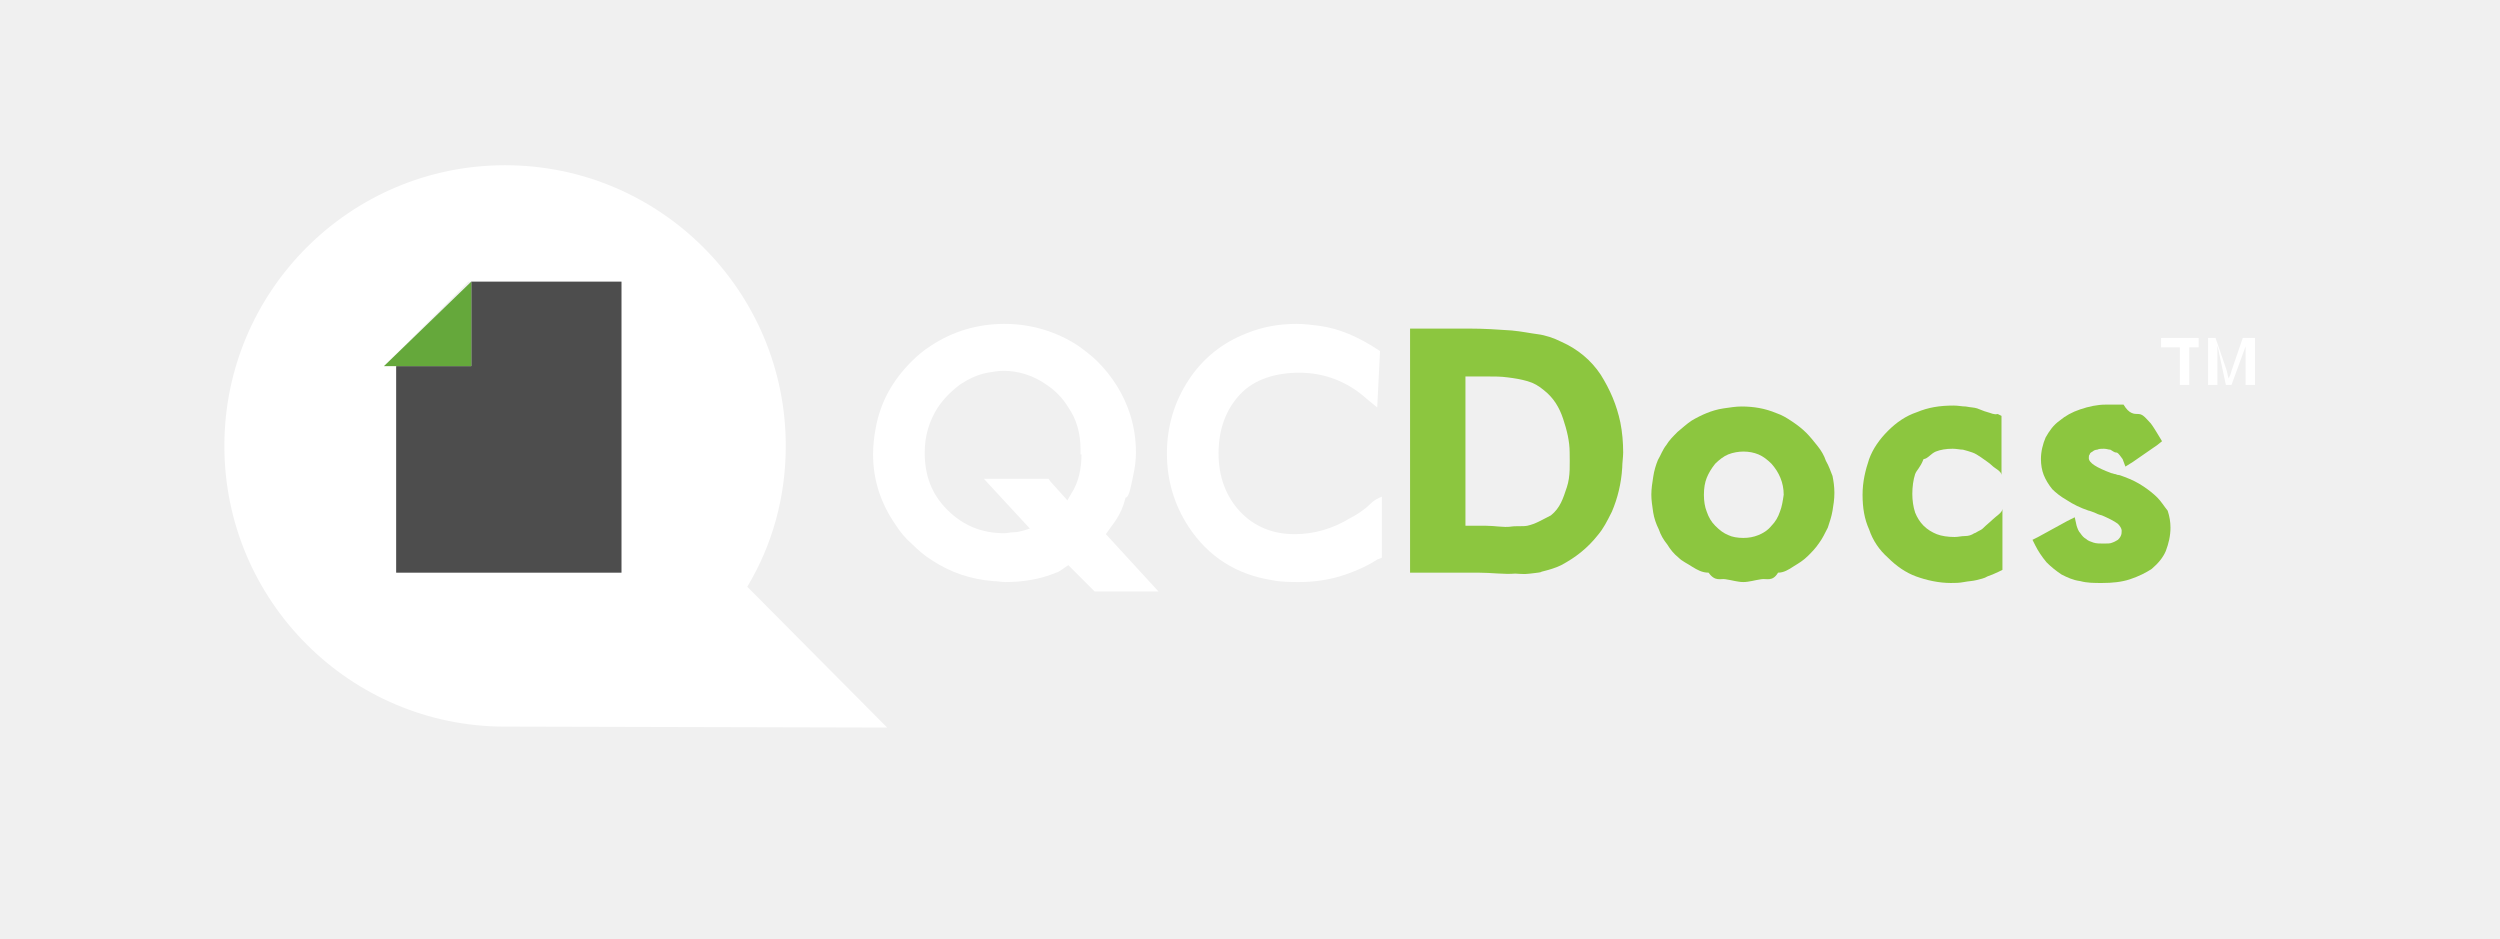
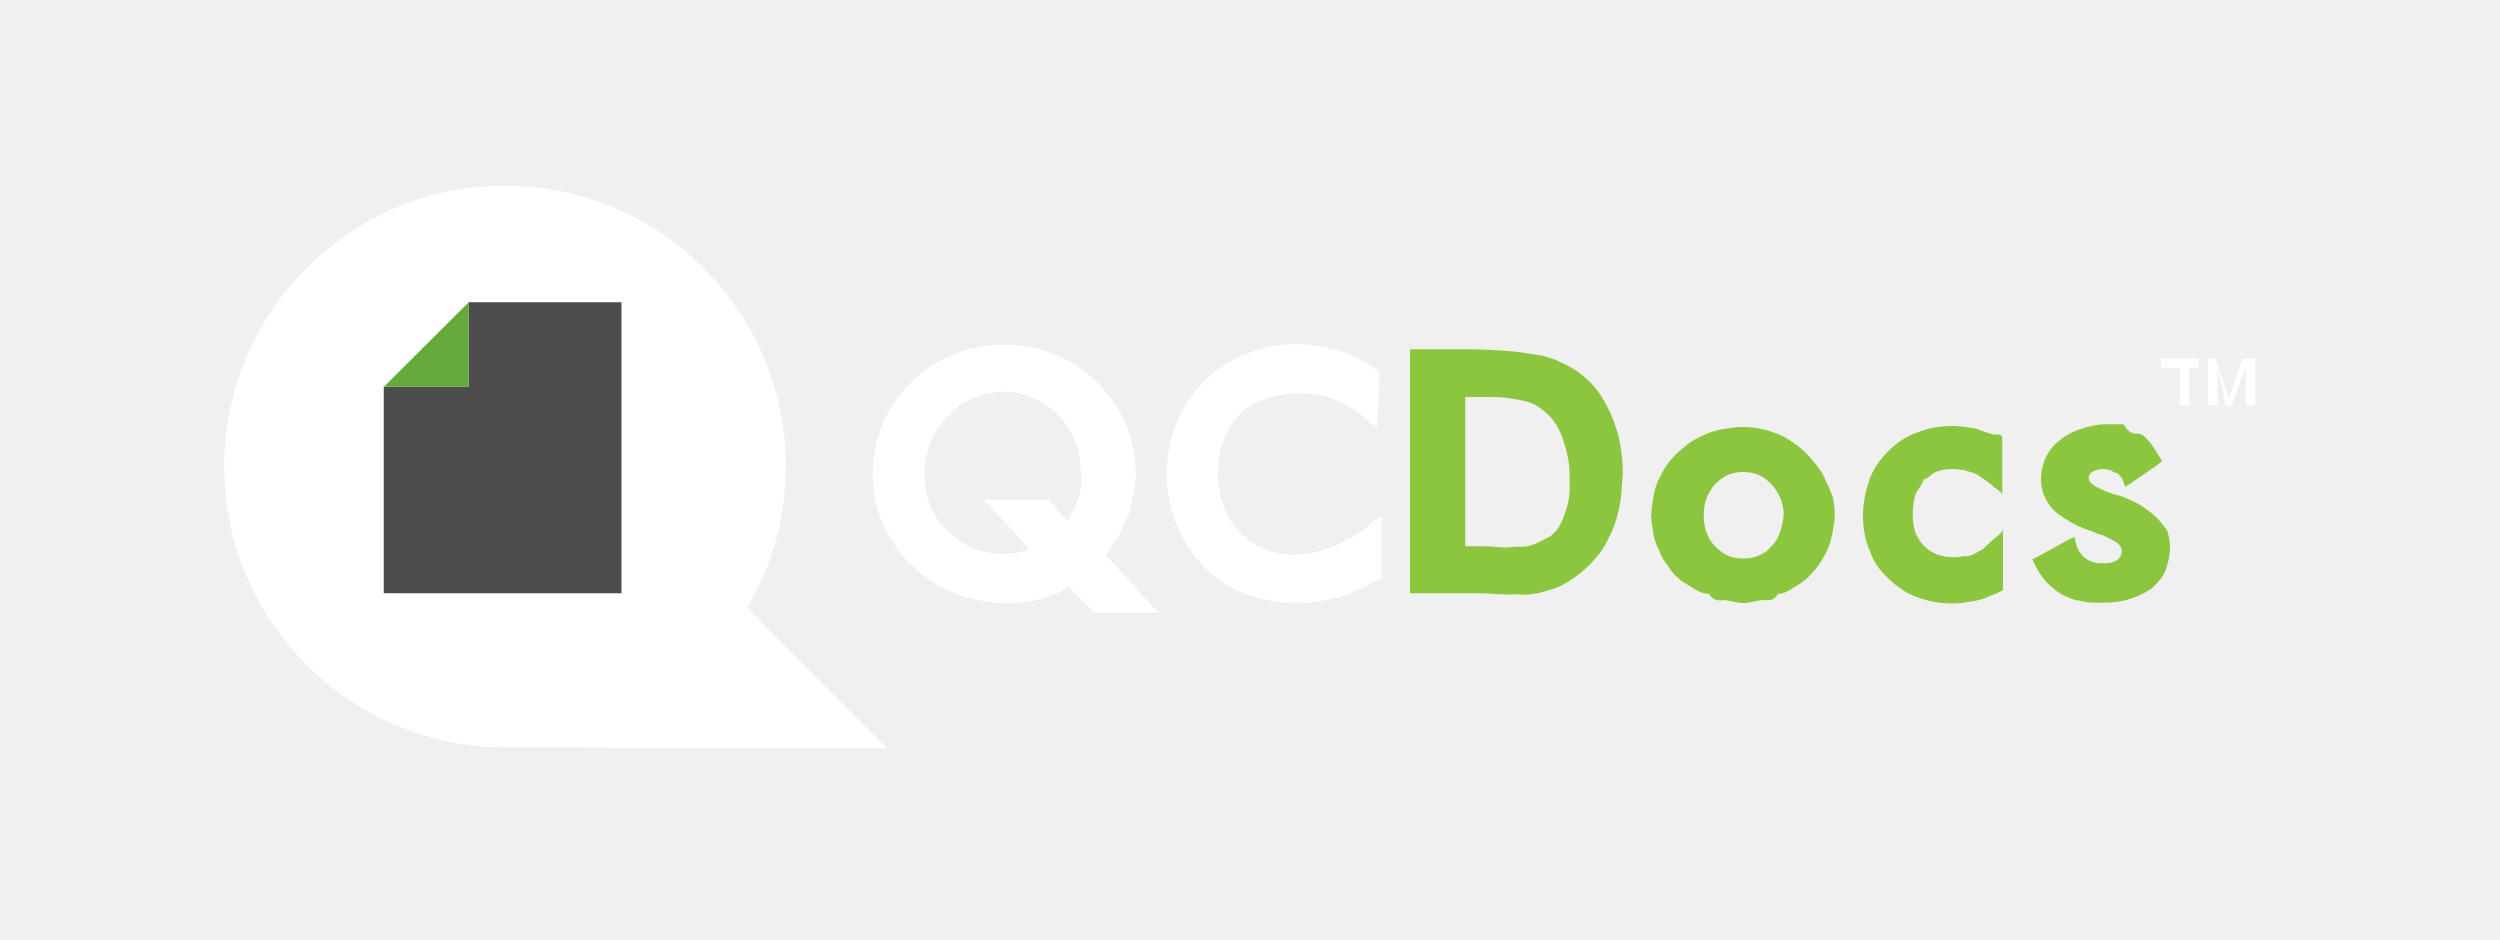
- <svg xmlns="http://www.w3.org/2000/svg" version="1.1" x="0px" y="0px" viewBox="0 0 266.3 100" enable-background="new 0 0 266.3 100" xml:space="preserve">
-   <g id="Layer_1" display="none">
-     <rect x="-45.8" y="-17" display="inline" fill="#FF0000" width="479" height="160" />
+ <svg xmlns="http://www.w3.org/2000/svg" version="1.1" id="Layer_1" x="0px" y="0px" viewBox="0 554 1000 376" enable-background="new 0 554 1000 376" xml:space="preserve">
+   <g id="Layer_1_1_" display="none">
+     <rect x="-172" y="498.4" display="inline" fill="#FF0000" width="1798.7" height="600.8" />
  </g>
  <g id="Logo_w_x2F_green_-_negative_symbol">
    <g id="QCDocs_w_x2F_green">
      <g>
-         <path fill="none" d="M111.6,41.1c-1.4-1-3-1.5-4.6-1.5c-0.6,0-1.1,0.1-1.7,0.2c-1.1,0.2-2.1,0.7-3,1.3c-0.9,0.6-1.7,1.4-2.3,2.4     c-0.9,1.4-1.4,3-1.4,4.8c0,2.4,0.8,4.5,2.4,6.1s3.6,2.5,6.1,2.5c0.3,0,0.6,0,0.9-0.1c0.6,0,1.2-0.2,1.8-0.5l-4.9-5.3h6.9l0.2,0.3     l1.8,2c0.1-0.2,0.3-0.4,0.5-0.6c0.7-1.3,1.1-2.7,1.1-4.2V48c0-1.7-0.5-3.2-1.3-4.5C113.2,42.5,112.5,41.7,111.6,41.1z" />
-         <path fill="none" d="M164.6,41.6c-0.6-0.5-1.2-0.8-1.8-1s-1.4-0.3-2.1-0.4c-0.7-0.1-1.3-0.1-2.2-0.1s-1.2,0-2.2,0V56h2.1     c0.9,0,1.9,0.2,2.6,0.1c0.6,0,1.4,0,1.9-0.1c0.9-0.2,1.5-0.6,2.5-1.1v0c1-0.8,1.3-1.8,1.7-3s0.4-2.4,0.4-3.6s-0.3-2.5-0.7-3.6     S165.6,42.5,164.6,41.6z" />
-         <path fill="none" d="M187.3,48.4c-0.5-0.2-1.1-0.3-1.6-0.3c-0.6,0-1.1,0.1-1.6,0.3c-0.5,0.2-0.9,0.6-1.4,1     c-0.4,0.5-0.8,1-0.9,1.5c-0.2,0.6-0.3,1.2-0.3,1.8c0,0.7,0.1,1.3,0.3,1.8c0.2,0.6,0.5,1.1,0.9,1.5c0.4,0.5,0.9,0.8,1.4,1     c0.5,0.2,1,0.3,1.6,0.3c0.6,0,1.2-0.1,1.6-0.3c0.5-0.2,0.9-0.5,1.4-1c0.4-0.4,0.7-0.9,0.9-1.5c0.2-0.5,0.3-1.1,0.3-1.8     c0-1.3-0.4-2.4-1.3-3.3C188.3,49,187.8,48.6,187.3,48.4z" />
-         <path fill="#FFFFFF" d="M119.9,53L119.9,53c0.4,0,0.6-1.4,0.8-2.3c0.2-0.9,0.3-1.7,0.3-2.5c0-1.4-0.2-2.7-0.6-4     c-0.7-2.2-1.9-4.1-3.5-5.7c-0.6-0.6-1.4-1.2-2.1-1.7c-2.3-1.5-5-2.3-7.8-2.3c-2.9,0-5.5,0.8-7.8,2.3c-0.8,0.5-1.5,1.1-2.1,1.7     c-2,2-3.3,4.3-3.8,7c-0.2,1-0.3,2-0.3,2.9c0,2.7,0.8,5.2,2.4,7.5c0.5,0.8,1.1,1.5,1.8,2.1c0.6,0.6,1.3,1.2,2.1,1.7     c2,1.3,4.1,2,6.5,2.2c0.4,0,0.9,0.1,1.3,0.1c1.9,0,3.7-0.3,5.4-1c0.4-0.1,0.8-0.5,1.3-0.8l2.8,2.8h6.8l-5.6-6.1     C118.6,55.7,119.4,55,119.9,53z M115.2,48.4c0,1.5-0.3,3-1.1,4.2c-0.1,0.2-0.3,0.5-0.4,0.7l-1.8-2l-0.2-0.3h-6.9l4.9,5.3     c-0.6,0.2-1.2,0.4-1.8,0.4c-0.3,0-0.6,0.1-0.9,0.1c-2.4,0-4.4-0.8-6.1-2.5s-2.4-3.7-2.4-6.1c0-1.8,0.5-3.4,1.4-4.8     c0.6-0.9,1.4-1.7,2.3-2.4c0.9-0.6,1.9-1.1,3-1.3c0.6-0.1,1.1-0.2,1.7-0.2c1.6,0,3.2,0.5,4.6,1.5c0.9,0.6,1.7,1.4,2.3,2.4     c0.9,1.3,1.3,2.8,1.3,4.5V48.4z" />
-         <path fill="#FFFFFF" d="M138.4,39.7c2.6,0,5.1,0.9,7.2,2.8l1.1,0.9l0.3-6l-0.3-0.2c-2-1.3-4-2.2-6.2-2.5     c-0.8-0.1-1.6-0.2-2.4-0.2c-1.8,0-3.6,0.3-5.3,1c-2.6,1-4.7,2.7-6.2,5c-1.5,2.3-2.3,4.9-2.3,7.8c0,2.9,0.8,5.5,2.3,7.8     c2.1,3.2,5.1,5.1,8.9,5.7c1,0.2,2,0.2,2.9,0.2c1.5,0,2.9-0.2,4.3-0.6c1.3-0.4,2.8-1,4-1.8l0.5-0.2v-6.5c-1,0.4-1.2,0.8-1.7,1.2     s-1.1,0.8-1.7,1.1c-1.8,1.1-3.8,1.7-5.9,1.7c-2.3,0-4.3-0.8-5.8-2.4c-1.5-1.6-2.3-3.7-2.3-6.2c0-2.6,0.8-4.7,2.3-6.3     S135.9,39.7,138.4,39.7z" />
-         <path fill="#8CC63F" d="M170.5,39.9c-1-1.5-2.4-2.7-4.2-3.5c-0.8-0.4-1.7-0.7-2.5-0.8s-1.7-0.3-2.8-0.4c-1.4-0.1-2.9-0.2-4.6-0.2     h-6.2v26h7.3c1.4,0,2.7,0.2,3.9,0.1c0.3,0,0.9,0.1,1.6,0s1.1-0.1,1.2-0.2c0.8-0.2,1.5-0.4,2.1-0.7c1.5-0.8,2.8-1.8,3.9-3.2     c0.6-0.7,1-1.5,1.5-2.5c0.6-1.4,1-3,1.1-4.7c0-0.5,0.1-1.1,0.1-1.6c0-1.1-0.1-2.2-0.3-3.2C172.2,43.1,171.5,41.5,170.5,39.9z      M166.9,51.9c-0.4,1.2-0.7,2.2-1.7,3v0c-1,0.5-1.6,0.9-2.5,1.1c-0.5,0.1-1.2,0-1.8,0.1c-0.7,0.1-1.7-0.1-2.7-0.1h-2.1V40.1     c1,0,1.3,0,2.2,0s1.6,0,2.3,0.1c0.8,0.1,1.4,0.2,2.1,0.4s1.2,0.5,1.8,1c1,0.8,1.6,1.8,2,3s0.7,2.4,0.7,3.6S167.3,50.7,166.9,51.9     z" />
-         <path fill="#8CC63F" d="M194.5,49.1c-0.2-0.6-0.5-1.1-0.9-1.6s-0.8-1-1.2-1.4c-0.4-0.4-0.9-0.8-1.5-1.2c-0.6-0.4-1.1-0.7-1.7-0.9     c-1.2-0.5-2.4-0.7-3.7-0.7c-0.6,0-1.2,0.1-1.9,0.2c-0.7,0.1-1.3,0.3-1.8,0.5c-0.5,0.2-1.1,0.5-1.6,0.8c-0.6,0.4-1,0.8-1.5,1.2     c-0.5,0.5-0.9,0.9-1.2,1.4c-0.4,0.5-0.6,1.1-0.9,1.6c-0.2,0.5-0.4,1.1-0.5,1.8c-0.1,0.6-0.2,1.3-0.2,1.9c0,0.6,0.1,1.2,0.2,1.9     c0.1,0.6,0.3,1.2,0.6,1.8c0.2,0.6,0.5,1.1,0.9,1.6c0.3,0.5,0.7,1,1.2,1.4c0.4,0.4,0.9,0.6,1.5,1c0.5,0.3,1,0.6,1.7,0.6h0     c0.7,1,1.3,0.6,1.8,0.7c0.7,0.1,1.3,0.3,1.9,0.3s1.2-0.2,1.9-0.3c0.6-0.1,1.2,0.3,1.8-0.7h0c0.6,0,1.1-0.3,1.7-0.7     c0.5-0.3,1-0.6,1.5-1.1c0.4-0.4,0.8-0.8,1.2-1.4c0.3-0.4,0.6-1,0.9-1.6c0.2-0.6,0.4-1.2,0.5-1.8c0.1-0.6,0.2-1.2,0.2-1.9     s-0.1-1.3-0.2-1.8C195,50.2,194.8,49.6,194.5,49.1z M189.6,54.5c-0.2,0.6-0.5,1.1-0.9,1.5c-0.4,0.5-0.9,0.8-1.4,1     c-0.5,0.2-1,0.3-1.6,0.3c-0.6,0-1.2-0.1-1.6-0.3c-0.5-0.2-0.9-0.5-1.4-1c-0.4-0.4-0.7-0.9-0.9-1.5c-0.2-0.5-0.3-1.1-0.3-1.8     c0-0.7,0.1-1.3,0.3-1.8c0.2-0.5,0.5-1,0.9-1.5c0.4-0.4,0.9-0.8,1.4-1c0.5-0.2,1.1-0.3,1.6-0.3c0.6,0,1.1,0.1,1.6,0.3     c0.5,0.2,1,0.6,1.4,1c0.8,0.9,1.3,2,1.3,3.3C189.9,53.4,189.8,54,189.6,54.5z" />
-         <path fill="#8CC63F" d="M211.7,43.9c-0.4-0.1-0.8-0.3-1.1-0.4c-0.3-0.1-0.7-0.1-1.2-0.2c-0.4,0-0.8-0.1-1.3-0.1     c-1.5,0-2.7,0.2-3.9,0.7c-1.2,0.4-2.2,1.1-3.1,2c-0.9,0.9-1.6,1.9-2,3c-0.4,1.2-0.7,2.4-0.7,3.8c0,1.4,0.2,2.6,0.7,3.7     c0.4,1.2,1.1,2.2,2,3c0.9,0.9,1.9,1.6,3,2c1.1,0.4,2.4,0.7,3.7,0.7c0.4,0,0.9,0,1.4-0.1c0.5-0.1,0.9-0.1,1.3-0.2     c0.4-0.1,0.9-0.2,1.2-0.4c0.3-0.1,0.8-0.3,1.2-0.5l0.4-0.2v-6.5c0,0.4-0.7,0.8-1,1.1s-0.7,0.6-1.1,1c-0.1,0.1-0.3,0.2-0.5,0.3     s-0.3,0.2-0.4,0.2c-0.3,0.2-0.6,0.3-1,0.3s-0.7,0.1-1.1,0.1c-0.7,0-1.4-0.1-1.9-0.3c-0.5-0.2-1-0.5-1.4-0.9     c-0.4-0.4-0.7-0.9-0.9-1.4c-0.2-0.6-0.3-1.3-0.3-2c0-0.7,0.1-1.5,0.3-2.1c0.2-0.5,0.5-0.6,0.9-1.6h0c0.4,0,0.8-0.6,1.3-0.8     c0.5-0.2,1.1-0.3,1.8-0.3c0.4,0,0.8,0.1,1.1,0.1c0.4,0.1,0.7,0.2,1,0.3s0.6,0.3,0.9,0.5c0.4,0.3,0.9,0.6,1.2,0.9s1,0.6,1,1v-6.3     l-0.4-0.2C212.4,44.2,212.1,44,211.7,43.9z" />
-         <path fill="#8CC63F" d="M229.8,53c-0.4-0.4-0.9-0.8-1.5-1.2c-0.6-0.4-1.2-0.7-2-1c-0.3-0.1-0.5-0.2-0.6-0.2     c-0.2,0-0.3-0.1-0.4-0.1s-0.3-0.1-0.4-0.1c-1.6-0.6-2.4-1.1-2.4-1.6c0-0.2,0-0.3,0.1-0.4c0-0.1,0.1-0.2,0.3-0.3     c0.1-0.1,0.3-0.2,0.5-0.2c0.2-0.1,0.4-0.1,0.7-0.1c0.3,0,0.5,0.1,0.7,0.1c0.2,0.1,0.4,0.3,0.6,0.3h0c0.2,0,0.3,0.2,0.4,0.3     c0.1,0.1,0.2,0.3,0.3,0.4l0.3,0.8l0.8-0.5l2.6-1.8l0.5-0.4l-0.3-0.5c-0.3-0.5-0.6-1-0.9-1.4c-0.4-0.4-0.8-1-1.3-1h0     c-0.5,0-1,0-1.6-1h0c-0.6,0-1.2,0-1.9,0c-0.9,0-1.8,0.2-2.7,0.5c-0.9,0.3-1.6,0.7-2.2,1.2c-0.7,0.5-1.1,1.1-1.5,1.8     c-0.3,0.7-0.5,1.5-0.5,2.3c0,0.6,0.1,1.2,0.3,1.7c0.2,0.5,0.5,1,0.9,1.5c0.4,0.4,0.9,0.8,1.6,1.2c0.6,0.4,1.4,0.8,2.3,1.1     c0.1,0,0.3,0.1,0.6,0.2c0.2,0.1,0.4,0.2,0.8,0.3c0.7,0.3,1.3,0.6,1.7,0.9c0.2,0.2,0.4,0.5,0.4,0.7c0,0.2,0,0.4-0.1,0.6     c-0.1,0.2-0.2,0.3-0.3,0.4c-0.2,0.1-0.3,0.2-0.6,0.3c-0.2,0.1-0.5,0.1-0.9,0.1c-0.4,0-0.8,0-1.1-0.1c-0.3-0.1-0.6-0.2-0.8-0.4     c-0.2-0.1-0.4-0.3-0.6-0.6c-0.2-0.2-0.3-0.5-0.4-0.8l-0.2-0.9l-0.8,0.4l-3.1,1.7l-0.6,0.3l0.3,0.6c0.3,0.6,0.7,1.2,1.2,1.8     c0.5,0.5,1,0.9,1.6,1.3c0.6,0.3,1.2,0.6,2,0.7c0.7,0.2,1.5,0.2,2.3,0.2c1.1,0,2.1-0.1,3-0.4c0.9-0.3,1.7-0.7,2.3-1.1     c0.7-0.6,1.2-1.2,1.5-1.9c0.3-0.8,0.5-1.6,0.5-2.5c0-0.6-0.1-1.2-0.3-1.8C230.5,53.9,230.2,53.4,229.8,53z" />
-         <polygon fill="#FFFFFF" points="230.2,37 232.2,37 232.2,41 233.2,41 233.2,37 234.2,37 234.2,36 230.2,36    " />
-         <path fill="#FFFFFF" d="M238.9,36l-1.2,3.5c-0.1,0.4-0.2,0.6-0.3,0.8c-0.1-0.2-0.1-0.4-0.2-0.8L236,36h-0.8v5h1v-4.2l0.9,4.2h0.6     l1.5-4.1V41h1v-5H238.9z" />
-         <path fill="#FFFFFF" d="M83.7,47.5c0-16.5-13.4-29.9-29.9-29.9c-16.5,0-29.9,13.4-29.9,29.9c0,16.5,13.4,29.9,29.9,29.9     c0.4,0,0.8,0,1.2,0l39.5,0.1l-14.9-15C82.3,58,83.7,52.9,83.7,47.5z M66.2,61h-24V39h-1.3l9-9h16.3V61z" />
-         <polygon fill="#4D4D4D" points="50.2,39 42.2,39 42.2,61 66.2,61 66.2,30 50.2,30    " />
-         <polygon fill="#65A83B" points="50.2,30 40.9,39 41.9,39 50.2,39    " />
+         <path fill="none" d="M419.1,716.6c-5.3-3.8-11.3-5.6-17.3-5.6c-2.3,0-4.1,0.4-6.4,0.8c-4.1,0.8-7.9,2.6-11.3,4.9     c-3.4,2.3-6.4,5.3-8.6,9c-3.4,5.3-5.3,11.3-5.3,18c0,9,3,16.9,9,22.9c6,6,13.5,9.4,22.9,9.4c1.1,0,2.3,0,3.4-0.4     c2.3,0,4.5-0.8,6.8-1.9l-18.4-19.9h25.9l0.8,1.1l6.8,7.5c0.4-0.8,1.1-1.5,1.9-2.3c2.6-4.9,4.1-10.1,4.1-15.8v-1.9     c0-6.4-1.9-12-4.9-16.9C425.1,721.8,422.5,718.8,419.1,716.6z" />
+         <path fill="none" d="M618.1,718.5c-2.3-1.9-4.5-3-6.8-3.8s-5.3-1.1-7.9-1.5c-2.6-0.4-4.9-0.4-8.3-0.4c-3.4,0-4.5,0-8.3,0v59.7     h7.9c3.4,0,7.1,0.8,9.8,0.4c2.3,0,5.3,0,7.1-0.4c3.4-0.8,5.6-2.3,9.4-4.1l0,0c3.8-3,4.9-6.8,6.4-11.3c1.5-4.5,1.5-9,1.5-13.5     c0-4.5-1.1-9.4-2.6-13.5C624.9,726,621.9,721.8,618.1,718.5z" />
+         <path fill="none" d="M703.3,744c-1.9-0.8-4.1-1.1-6-1.1c-2.3,0-4.1,0.4-6,1.1s-3.4,2.3-5.3,3.8c-1.5,1.9-3,3.8-3.4,5.6     c-0.8,2.3-1.1,4.5-1.1,6.8c0,2.6,0.4,4.9,1.1,6.8c0.8,2.3,1.9,4.1,3.4,5.6c1.5,1.9,3.4,3,5.3,3.8s3.8,1.1,6,1.1     c2.3,0,4.5-0.4,6-1.1c1.9-0.8,3.4-1.9,5.3-3.8c1.5-1.5,2.6-3.4,3.4-5.6c0.8-1.9,1.1-4.1,1.1-6.8c0-4.9-1.5-9-4.9-12.4     C707.1,746.2,705.2,744.7,703.3,744z" />
+         <path fill="#FFFFFF" d="M450.2,761.3L450.2,761.3c1.5,0,2.3-5.3,3-8.6s1.1-6.4,1.1-9.4c0-5.3-0.8-10.1-2.3-15     c-2.6-8.3-7.1-15.4-13.1-21.4c-2.3-2.3-5.3-4.5-7.9-6.4c-8.6-5.6-18.8-8.6-29.3-8.6c-10.9,0-20.7,3-29.3,8.6     c-3,1.9-5.6,4.1-7.9,6.4c-7.5,7.5-12.4,16.1-14.3,26.3c-0.8,3.8-1.1,7.5-1.1,10.9c0,10.1,3,19.5,9,28.2c1.9,3,4.1,5.6,6.8,7.9     c2.3,2.3,4.9,4.5,7.9,6.4c7.5,4.9,15.4,7.5,24.4,8.3c1.5,0,3.4,0.4,4.9,0.4c7.1,0,13.9-1.1,20.3-3.8c1.5-0.4,3-1.9,4.9-3     l10.5,10.5h25.5l-21-22.9C445.4,771.4,448.4,768.8,450.2,761.3z M432.6,744c0,5.6-1.1,11.3-4.1,15.8c-0.4,0.8-1.1,1.9-1.5,2.6     l-6.8-7.5l-0.8-1.1h-25.9l18.4,19.9c-2.3,0.8-4.5,1.5-6.8,1.5c-1.1,0-2.3,0.4-3.4,0.4c-9,0-16.5-3-22.9-9.4s-9-13.9-9-22.9     c0-6.8,1.9-12.8,5.3-18c2.3-3.4,5.3-6.4,8.6-9c3.4-2.3,7.1-4.1,11.3-4.9c2.3-0.4,4.1-0.8,6.4-0.8c6,0,12,1.9,17.3,5.6     c3.4,2.3,6.4,5.3,8.6,9c3.4,4.9,4.9,10.5,4.9,16.9v1.9H432.6z" />
+         <path fill="#FFFFFF" d="M519.7,711.3c9.8,0,19.2,3.4,27,10.5l4.1,3.4l1.1-22.5l-1.1-0.8c-7.5-4.9-15-8.3-23.3-9.4     c-3-0.4-6-0.8-9-0.8c-6.8,0-13.5,1.1-19.9,3.8c-9.8,3.8-17.6,10.1-23.3,18.8c-5.6,8.6-8.6,18.4-8.6,29.3s3,20.7,8.6,29.3     c7.9,12,19.2,19.2,33.4,21.4c3.8,0.8,7.5,0.8,10.9,0.8c5.6,0,10.9-0.8,16.1-2.3c4.9-1.5,10.5-3.8,15-6.8l1.9-0.8v-24.4     c-3.8,1.5-4.5,3-6.4,4.5s-4.1,3-6.4,4.1c-6.8,4.1-14.3,6.4-22.2,6.4c-8.6,0-16.1-3-21.8-9c-5.6-6-8.6-13.9-8.6-23.3     c0-9.8,3-17.6,8.6-23.7C501.7,714,510.3,711.3,519.7,711.3z" />
+         <path fill="#8CC63F" d="M640.3,712.1c-3.8-5.6-9-10.1-15.8-13.1c-3-1.5-6.4-2.6-9.4-3c-3-0.4-6.4-1.1-10.5-1.5     c-5.3-0.4-10.9-0.8-17.3-0.8H564v97.6h27.4c5.3,0,10.1,0.8,14.6,0.4c1.1,0,3.4,0.4,6,0c2.6-0.4,4.1-0.4,4.5-0.8     c3-0.8,5.6-1.5,7.9-2.6c5.6-3,10.5-6.8,14.6-12c2.3-2.6,3.8-5.6,5.6-9.4c2.3-5.3,3.8-11.3,4.1-17.6c0-1.9,0.4-4.1,0.4-6     c0-4.1-0.4-8.3-1.1-12C646.6,724.1,644,718.1,640.3,712.1z M626.7,757.1c-1.5,4.5-2.6,8.3-6.4,11.3l0,0c-3.8,1.9-6,3.4-9.4,4.1     c-1.9,0.4-4.5,0-6.8,0.4c-2.6,0.4-6.4-0.4-10.1-0.4h-7.9v-59.7c3.8,0,4.9,0,8.3,0s6,0,8.6,0.4c3,0.4,5.3,0.8,7.9,1.5     s4.5,1.9,6.8,3.8c3.8,3,6,6.8,7.5,11.3c1.5,4.5,2.6,9,2.6,13.5C627.9,747.7,628.2,752.6,626.7,757.1z" />
+         <path fill="#8CC63F" d="M730.4,746.6c-0.8-2.3-1.9-4.1-3.4-6c-1.5-1.9-3-3.8-4.5-5.3c-1.5-1.5-3.4-3-5.6-4.5s-4.1-2.6-6.4-3.4     c-4.5-1.9-9-2.6-13.9-2.6c-2.3,0-4.5,0.4-7.1,0.8c-2.6,0.4-4.9,1.1-6.8,1.9s-4.1,1.9-6,3c-2.3,1.5-3.8,3-5.6,4.5     c-1.9,1.9-3.4,3.4-4.5,5.3c-1.5,1.9-2.3,4.1-3.4,6c-0.8,1.9-1.5,4.1-1.9,6.8c-0.4,2.3-0.8,4.9-0.8,7.1s0.4,4.5,0.8,7.1     c0.4,2.3,1.1,4.5,2.3,6.8c0.8,2.3,1.9,4.1,3.4,6c1.1,1.9,2.6,3.8,4.5,5.3c1.5,1.5,3.4,2.3,5.6,3.8c1.9,1.1,3.8,2.3,6.4,2.3l0,0     c2.6,3.8,4.9,2.3,6.8,2.6c2.6,0.4,4.9,1.1,7.1,1.1c2.3,0,4.5-0.8,7.1-1.1c2.3-0.4,4.5,1.1,6.8-2.6l0,0c2.3,0,4.1-1.1,6.4-2.6     c1.9-1.1,3.8-2.3,5.6-4.1c1.5-1.5,3-3,4.5-5.3c1.1-1.5,2.3-3.8,3.4-6c0.8-2.3,1.5-4.5,1.9-6.8s0.8-4.5,0.8-7.1s-0.4-4.9-0.8-6.8     C732.3,750.8,731.5,748.5,730.4,746.6z M712,766.9c-0.8,2.3-1.9,4.1-3.4,5.6c-1.5,1.9-3.4,3-5.3,3.8c-1.9,0.8-3.8,1.1-6,1.1     c-2.3,0-4.5-0.4-6-1.1c-1.9-0.8-3.4-1.9-5.3-3.8c-1.5-1.5-2.6-3.4-3.4-5.6c-0.8-1.9-1.1-4.1-1.1-6.8c0-2.6,0.4-4.9,1.1-6.8     s1.9-3.8,3.4-5.6c1.5-1.5,3.4-3,5.3-3.8s4.1-1.1,6-1.1c2.3,0,4.1,0.4,6,1.1c1.9,0.8,3.8,2.3,5.3,3.8c3,3.4,4.9,7.5,4.9,12.4     C713.1,762.8,712.7,765,712,766.9z" />
+         <path fill="#8CC63F" d="M795,727.1c-1.5-0.4-3-1.1-4.1-1.5c-1.1-0.4-2.6-0.4-4.5-0.8c-1.5,0-3-0.4-4.9-0.4     c-5.6,0-10.1,0.8-14.6,2.6c-4.5,1.5-8.3,4.1-11.6,7.5c-3.4,3.4-6,7.1-7.5,11.3c-1.5,4.5-2.6,9-2.6,14.3c0,5.3,0.8,9.8,2.6,13.9     c1.5,4.5,4.1,8.3,7.5,11.3c3.4,3.4,7.1,6,11.3,7.5c4.1,1.5,9,2.6,13.9,2.6c1.5,0,3.4,0,5.3-0.4c1.9-0.4,3.4-0.4,4.9-0.8     c1.5-0.4,3.4-0.8,4.5-1.5c1.1-0.4,3-1.1,4.5-1.9l1.5-0.8v-24.4c0,1.5-2.6,3-3.8,4.1c-1.1,1.1-2.6,2.3-4.1,3.8     c-0.4,0.4-1.1,0.8-1.9,1.1c-0.8,0.4-1.1,0.8-1.5,0.8c-1.1,0.8-2.3,1.1-3.8,1.1c-1.5,0-2.6,0.4-4.1,0.4c-2.6,0-5.3-0.4-7.1-1.1     s-3.8-1.9-5.3-3.4c-1.5-1.5-2.6-3.4-3.4-5.3c-0.8-2.3-1.1-4.9-1.1-7.5c0-2.6,0.4-5.6,1.1-7.9c0.8-1.9,1.9-2.3,3.4-6l0,0     c1.5,0,3-2.3,4.9-3s4.1-1.1,6.8-1.1c1.5,0,3,0.4,4.1,0.4c1.5,0.4,2.6,0.8,3.8,1.1c1.1,0.4,2.3,1.1,3.4,1.9     c1.5,1.1,3.4,2.3,4.5,3.4c1.1,1.1,3.8,2.3,3.8,3.8v-23.7l-1.5-0.8C797.6,728.2,796.5,727.5,795,727.1z" />
+         <path fill="#8CC63F" d="M862.9,761.3c-1.5-1.5-3.4-3-5.6-4.5s-4.5-2.6-7.5-3.8c-1.1-0.4-1.9-0.8-2.3-0.8c-0.8,0-1.1-0.4-1.5-0.4     s-1.1-0.4-1.5-0.4c-6-2.3-9-4.1-9-6c0-0.8,0-1.1,0.4-1.5c0-0.4,0.4-0.8,1.1-1.1c0.4-0.4,1.1-0.8,1.9-0.8c0.8-0.4,1.5-0.4,2.6-0.4     c1.1,0,1.9,0.4,2.6,0.4c0.8,0.4,1.5,1.1,2.3,1.1l0,0c0.8,0,1.1,0.8,1.5,1.1c0.4,0.4,0.8,1.1,1.1,1.5l1.1,3l3-1.9l9.8-6.8l1.9-1.5     l-1.1-1.9c-1.1-1.9-2.3-3.8-3.4-5.3c-1.5-1.5-3-3.8-4.9-3.8l0,0c-1.9,0-3.8,0-6-3.8l0,0c-2.3,0-4.5,0-7.1,0     c-3.4,0-6.8,0.8-10.1,1.9c-3.4,1.1-6,2.6-8.3,4.5c-2.6,1.9-4.1,4.1-5.6,6.8c-1.1,2.6-1.9,5.6-1.9,8.6c0,2.3,0.4,4.5,1.1,6.4     c0.8,1.9,1.9,3.8,3.4,5.6c1.5,1.5,3.4,3,6,4.5c2.3,1.5,5.3,3,8.6,4.1c0.4,0,1.1,0.4,2.3,0.8c0.8,0.4,1.5,0.8,3,1.1     c2.6,1.1,4.9,2.3,6.4,3.4c0.8,0.8,1.5,1.9,1.5,2.6s0,1.5-0.4,2.3c-0.4,0.8-0.8,1.1-1.1,1.5c-0.8,0.4-1.1,0.8-2.3,1.1     c-0.8,0.4-1.9,0.4-3.4,0.4c-1.5,0-3,0-4.1-0.4c-1.1-0.4-2.3-0.8-3-1.5c-0.8-0.4-1.5-1.1-2.3-2.3c-0.8-0.8-1.1-1.9-1.5-3l-0.8-3.4     l-3,1.5l-11.6,6.4l-2.3,1.1l1.1,2.3c1.1,2.3,2.6,4.5,4.5,6.8c1.9,1.9,3.8,3.4,6,4.9c2.3,1.1,4.5,2.3,7.5,2.6     c2.6,0.8,5.6,0.8,8.6,0.8c4.1,0,7.9-0.4,11.3-1.5c3.4-1.1,6.4-2.6,8.6-4.1c2.6-2.3,4.5-4.5,5.6-7.1c1.1-3,1.9-6,1.9-9.4     c0-2.3-0.4-4.5-1.1-6.8C865.6,764.6,864.4,762.8,862.9,761.3z" />
+         <polygon fill="#FFFFFF" points="864.4,701.2 871.9,701.2 871.9,716.2 875.7,716.2 875.7,701.2 879.5,701.2 879.5,697.4      864.4,697.4    " />
+         <path fill="#FFFFFF" d="M897.1,697.4l-4.5,13.1c-0.4,1.5-0.8,2.3-1.1,3c-0.4-0.8-0.4-1.5-0.8-3l-4.5-13.1h-3v18.8h3.8v-15.8     l3.4,15.8h2.3l5.6-15.4v15.4h3.8v-18.8H897.1z" />
+         <path fill="#FFFFFF" d="M314.3,740.6c0-62-50.3-112.3-112.3-112.3S89.7,678.7,89.7,740.6S140.1,852.9,202,852.9c1.5,0,3,0,4.5,0     l148.3,0.4l-56-56.3C309,780,314.3,760.9,314.3,740.6z M248.6,791.3h-90.1v-82.6h-4.9l33.8-33.8h61.2V791.3z" />
+         <polygon fill="#4D4D4D" points="187.5,708.7 153.5,708.7 153.5,791.3 248.6,791.3 248.6,674.9 187.5,674.9    " />
+         <polygon fill="#65A83B" points="187.5,674.9 153.6,708.7 157.3,708.7 187.5,708.7    " />
      </g>
    </g>
  </g>
</svg>
